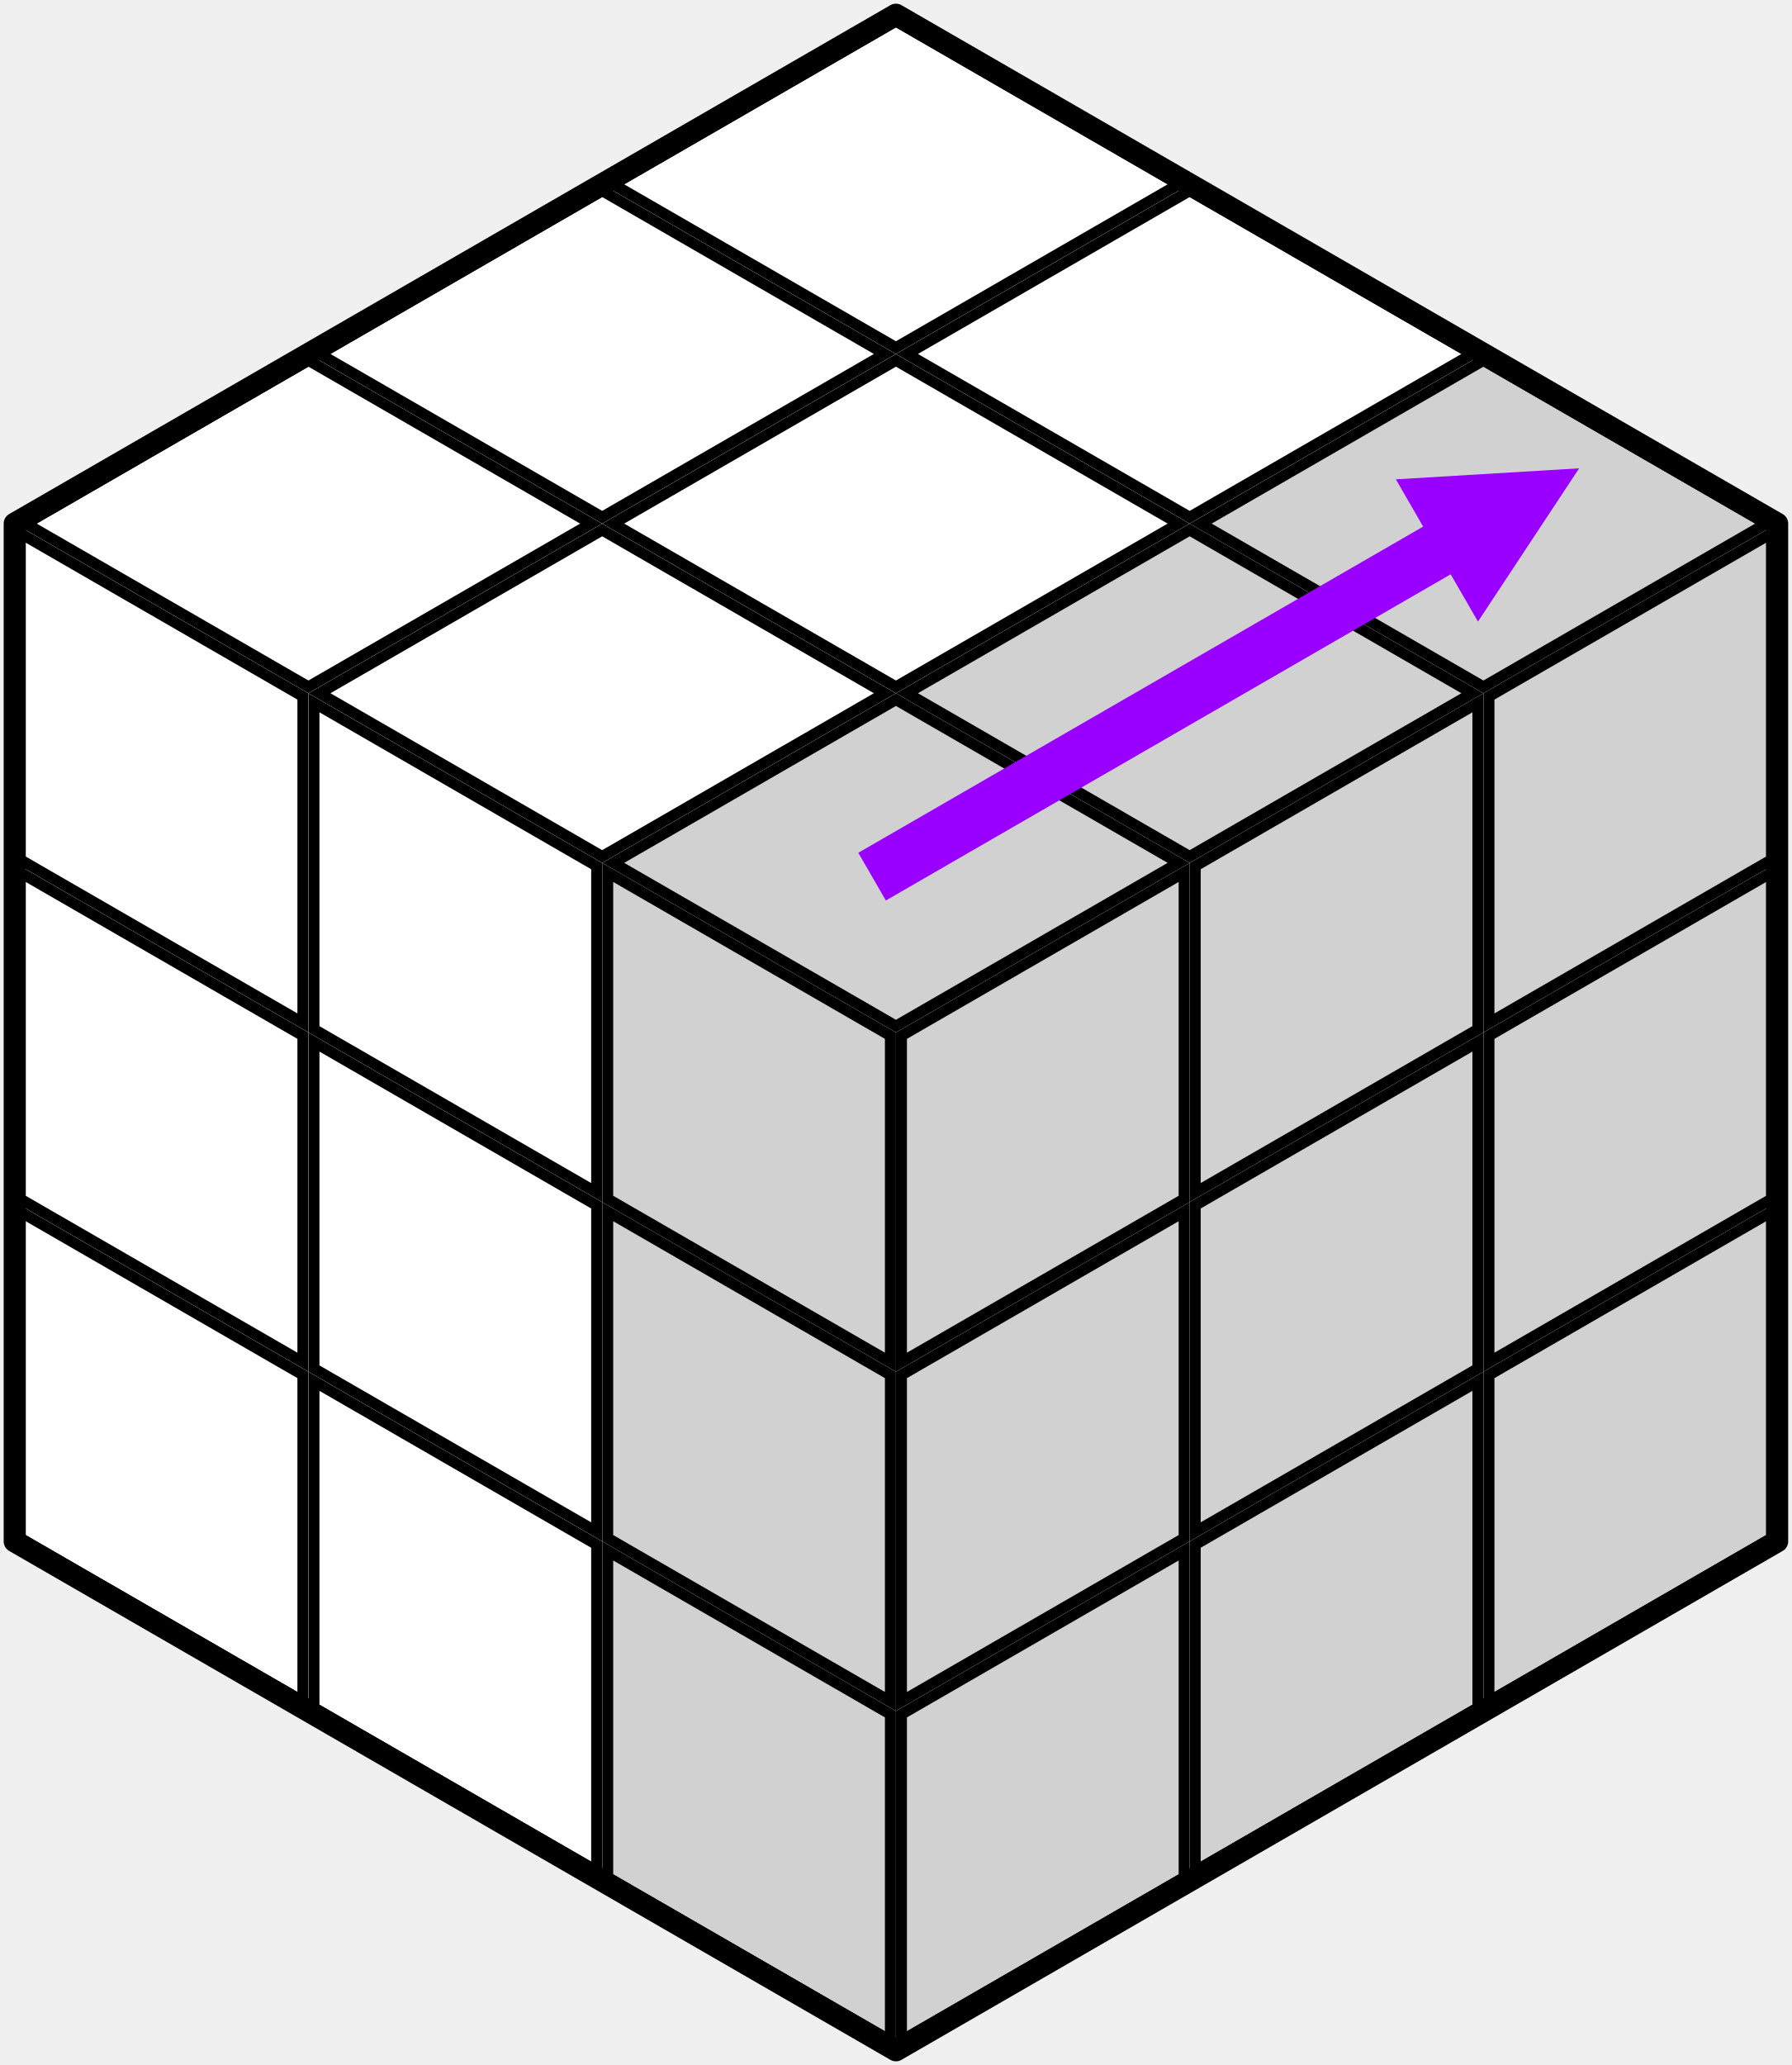
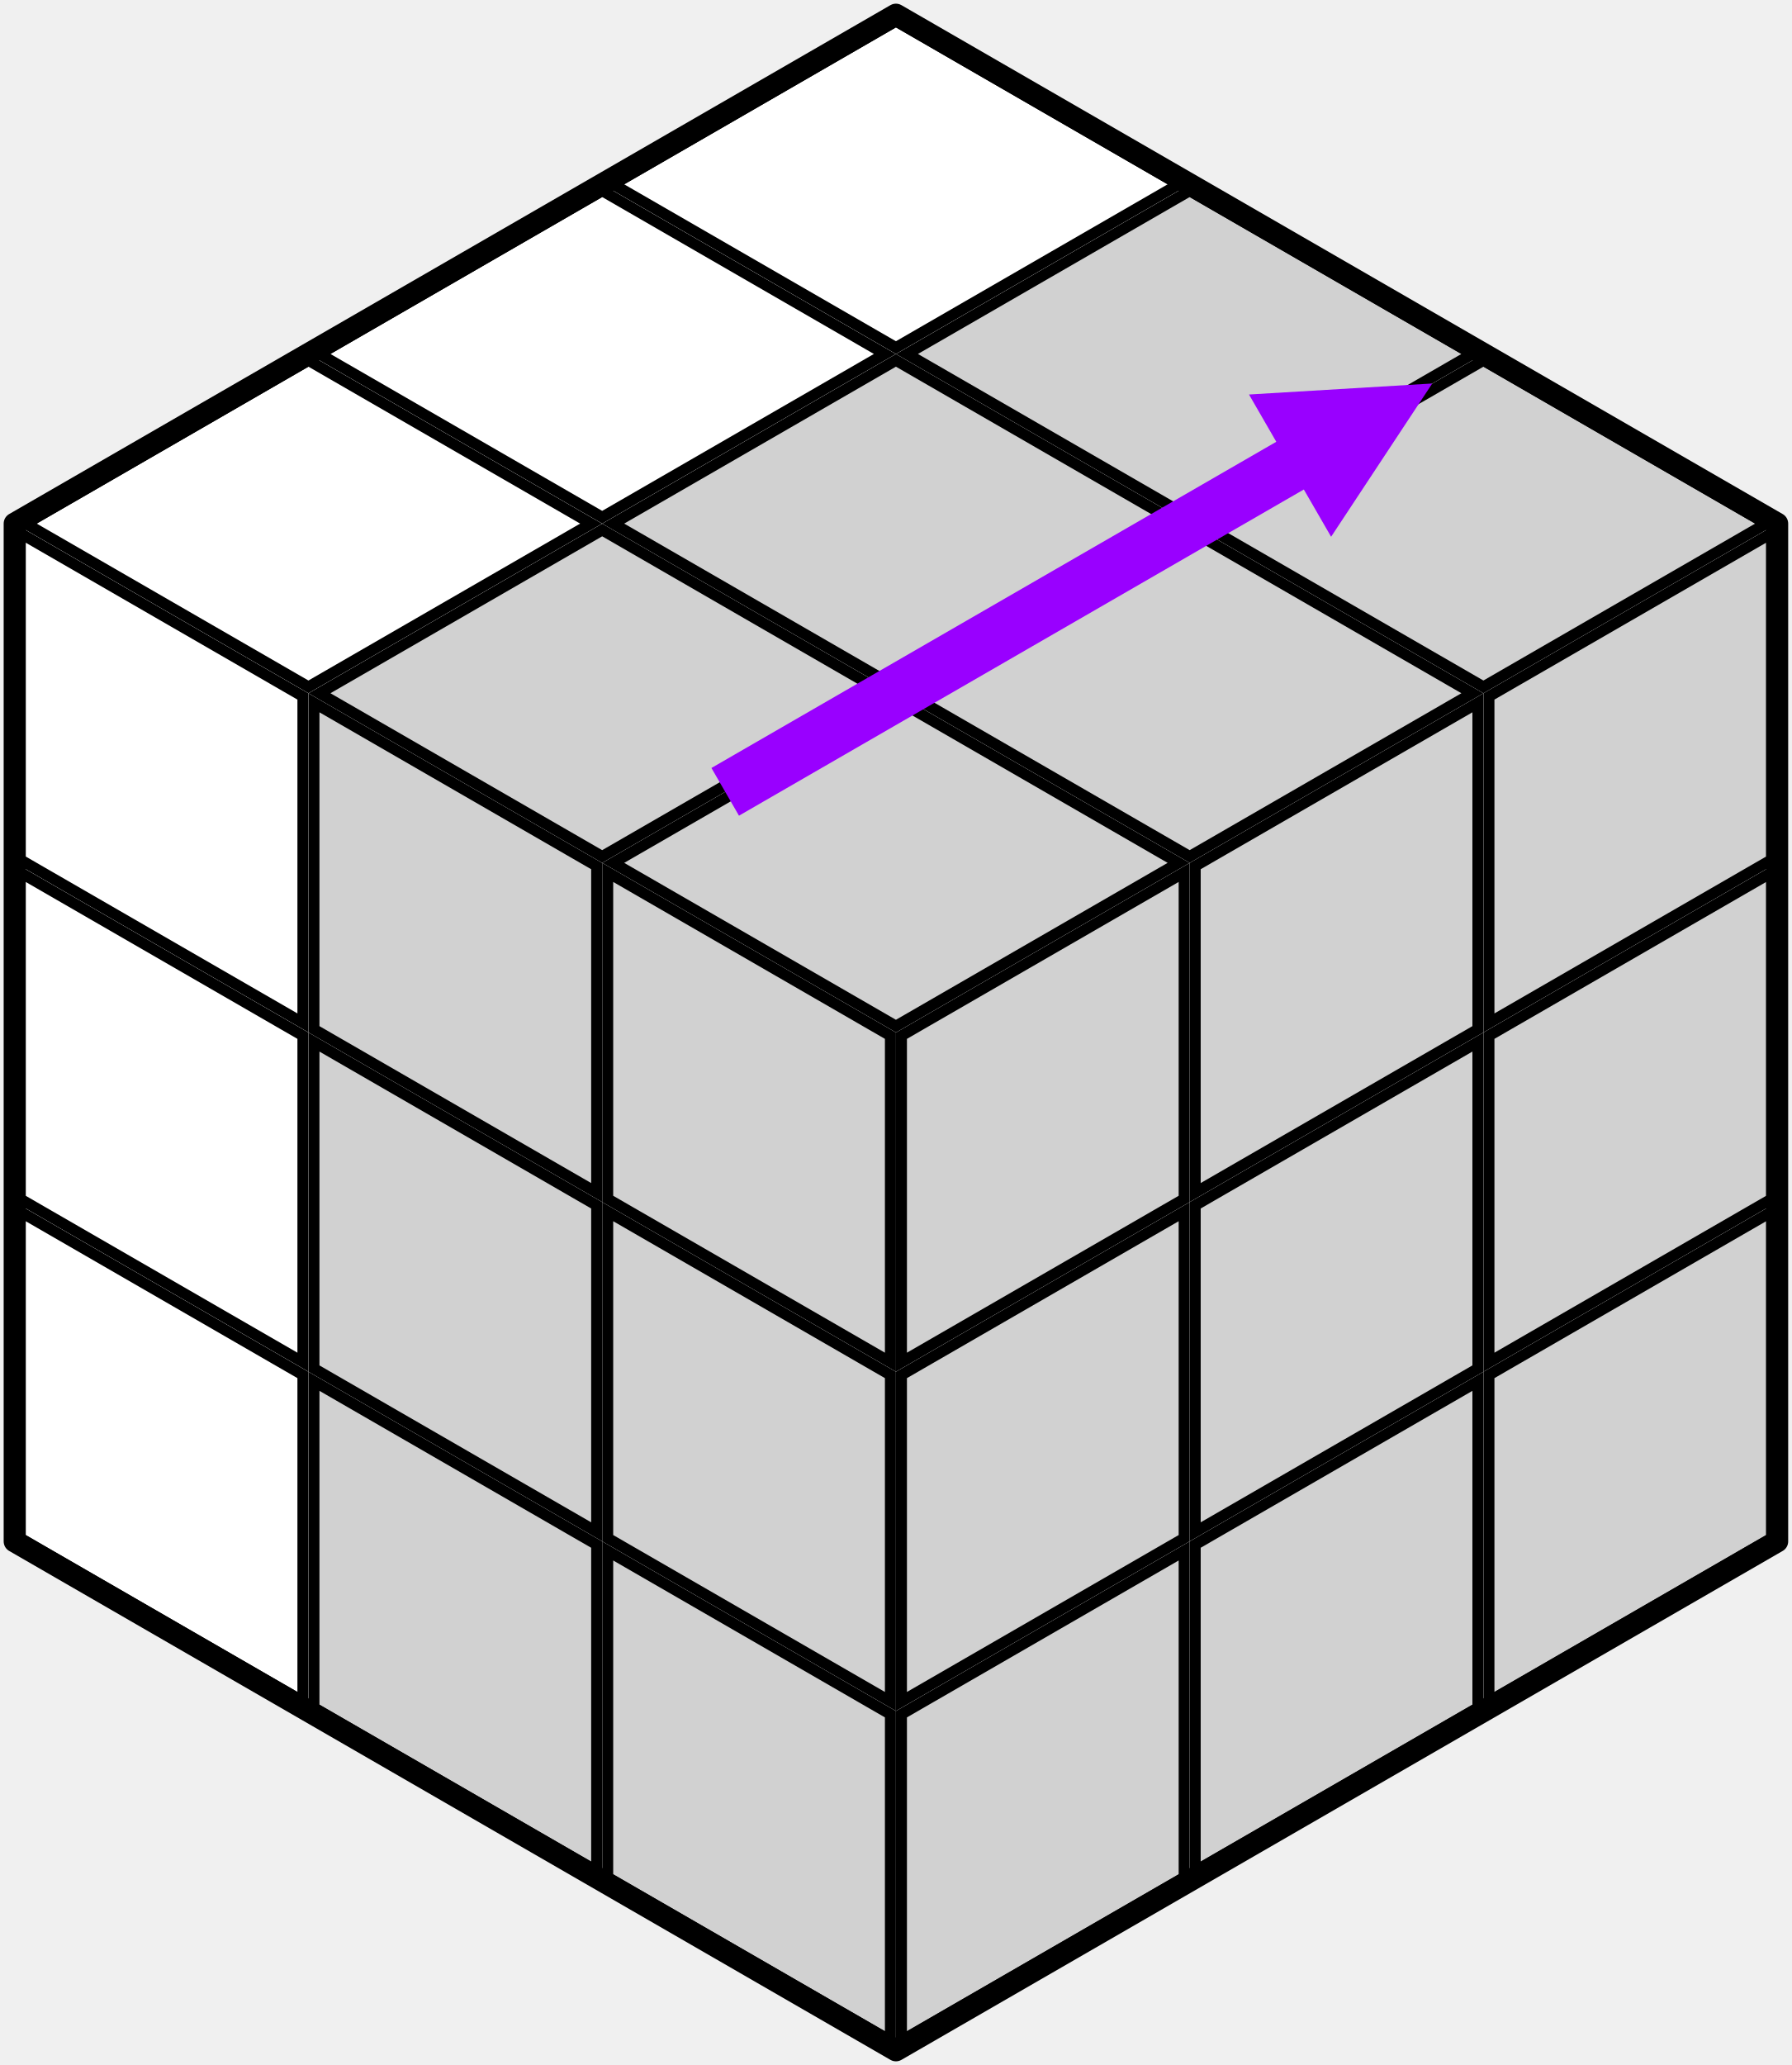
<svg xmlns="http://www.w3.org/2000/svg" style="isolation:isolate" viewBox="-1 -1 122 140.564" width="122pt" height="140.564pt">
  <defs>
-     <clipPath id="_clipPath_aVNOfHxJgiTxDN90g4Eo1UuGOIYjXiv9">
+     <clipPath id="_clipPath_bqK5J2imzDsDDlUK6qresf9cOjJkhj4g">
      <rect x="-1" y="-1" width="122" height="140.564" />
    </clipPath>
  </defs>
-   <g clip-path="url(#_clipPath_aVNOfHxJgiTxDN90g4Eo1UuGOIYjXiv9)">
-     <mask id="_mask_cVBqNuuq9i6a7PSo5akYQt7bsTGRiHV3">
+   <g clip-path="url(#_clipPath_bqK5J2imzDsDDlUK6qresf9cOjJkhj4g)">
+     <mask id="_mask_X3kRhFwwbhj1cHXCpRy6evh1PkkyB4F6">
      <path d=" M 120 57.735 L 100 69.282 L 100 46.188 L 120 34.641 L 120 57.735 Z " fill="white" stroke="none" />
    </mask>
    <path d=" M 120 57.735 L 100 69.282 L 100 46.188 L 120 34.641 L 120 57.735 Z " fill="rgb(209,209,209)" />
-     <path d=" M 120 57.735 L 100 69.282 L 100 46.188 L 120 34.641 L 120 57.735 Z " fill="rgb(209,209,209)" mask="url(#_mask_cVBqNuuq9i6a7PSo5akYQt7bsTGRiHV3)" vector-effect="non-scaling-stroke" stroke-width="2" stroke="rgb(0,0,0)" stroke-linejoin="round" stroke-linecap="round" stroke-miterlimit="3" />
-     <mask id="_mask_VugFLo1ZtGZgVzTUjaSklLirqw05D9LO">
+     <path d=" M 120 57.735 L 100 69.282 L 100 46.188 L 120 34.641 L 120 57.735 Z " fill="rgb(209,209,209)" mask="url(#_mask_X3kRhFwwbhj1cHXCpRy6evh1PkkyB4F6)" vector-effect="non-scaling-stroke" stroke-width="2" stroke="rgb(0,0,0)" stroke-linejoin="round" stroke-linecap="round" stroke-miterlimit="3" />
+     <mask id="_mask_VbrBsZEeI0cOTxPWFGzy5MafA4IW9L9Z">
      <path d=" M 100 69.282 L 80 80.829 L 80 57.735 L 100 46.188 L 100 69.282 Z " fill="white" stroke="none" />
    </mask>
    <path d=" M 100 69.282 L 80 80.829 L 80 57.735 L 100 46.188 L 100 69.282 Z " fill="rgb(209,209,209)" />
-     <path d=" M 100 69.282 L 80 80.829 L 80 57.735 L 100 46.188 L 100 69.282 Z " fill="rgb(209,209,209)" mask="url(#_mask_VugFLo1ZtGZgVzTUjaSklLirqw05D9LO)" vector-effect="non-scaling-stroke" stroke-width="2" stroke="rgb(0,0,0)" stroke-linejoin="round" stroke-linecap="round" stroke-miterlimit="3" />
-     <mask id="_mask_ARkQ7sdBXPOSeRaxHnYAvCzDmnCmrYGL">
+     <path d=" M 100 69.282 L 80 80.829 L 80 57.735 L 100 46.188 L 100 69.282 Z " fill="rgb(209,209,209)" mask="url(#_mask_VbrBsZEeI0cOTxPWFGzy5MafA4IW9L9Z)" vector-effect="non-scaling-stroke" stroke-width="2" stroke="rgb(0,0,0)" stroke-linejoin="round" stroke-linecap="round" stroke-miterlimit="3" />
+     <mask id="_mask_oKFIT7wxeBeGMKGgb1hjtd1tU1xU3BKJ">
      <path d=" M 80 80.829 L 60 92.376 L 60 69.282 L 80 57.735 L 80 80.829 Z " fill="white" stroke="none" />
    </mask>
    <path d=" M 80 80.829 L 60 92.376 L 60 69.282 L 80 57.735 L 80 80.829 Z " fill="rgb(209,209,209)" />
-     <path d=" M 80 80.829 L 60 92.376 L 60 69.282 L 80 57.735 L 80 80.829 Z " fill="rgb(209,209,209)" mask="url(#_mask_ARkQ7sdBXPOSeRaxHnYAvCzDmnCmrYGL)" vector-effect="non-scaling-stroke" stroke-width="2" stroke="rgb(0,0,0)" stroke-linejoin="round" stroke-linecap="round" stroke-miterlimit="3" />
-     <mask id="_mask_5SOHO2gxQIJMH4vsnSj7jrJ1mlBJV7OE">
+     <path d=" M 80 80.829 L 60 92.376 L 60 69.282 L 80 57.735 L 80 80.829 Z " fill="rgb(209,209,209)" mask="url(#_mask_oKFIT7wxeBeGMKGgb1hjtd1tU1xU3BKJ)" vector-effect="non-scaling-stroke" stroke-width="2" stroke="rgb(0,0,0)" stroke-linejoin="round" stroke-linecap="round" stroke-miterlimit="3" />
+     <mask id="_mask_Jppsv2W0orKjCz3e1EIFbaWB3gn8WskW">
      <path d=" M 60 46.188 L 40 57.735 L 60 69.282 L 80 57.735 L 60 46.188 Z " fill="white" stroke="none" />
    </mask>
    <path d=" M 60 46.188 L 40 57.735 L 60 69.282 L 80 57.735 L 60 46.188 Z " fill="rgb(209,209,209)" />
-     <path d=" M 60 46.188 L 40 57.735 L 60 69.282 L 80 57.735 L 60 46.188 Z " fill="rgb(209,209,209)" mask="url(#_mask_5SOHO2gxQIJMH4vsnSj7jrJ1mlBJV7OE)" vector-effect="non-scaling-stroke" stroke-width="2" stroke="rgb(0,0,0)" stroke-linejoin="round" stroke-linecap="round" stroke-miterlimit="3" />
-     <mask id="_mask_I9iYw5HDzKMueDUeDasa5WTDP7Lgyu9Q">
+     <path d=" M 60 46.188 L 40 57.735 L 60 69.282 L 80 57.735 L 60 46.188 Z " fill="rgb(209,209,209)" mask="url(#_mask_Jppsv2W0orKjCz3e1EIFbaWB3gn8WskW)" vector-effect="non-scaling-stroke" stroke-width="2" stroke="rgb(0,0,0)" stroke-linejoin="round" stroke-linecap="round" stroke-miterlimit="3" />
+     <mask id="_mask_YEOzIx0bO364sioT3jUmPAdh7DniSJ4G">
      <path d=" M 40 80.829 L 40 57.735 L 60 69.282 L 60 92.376 L 40 80.829 Z " fill="white" stroke="none" />
    </mask>
    <path d=" M 40 80.829 L 40 57.735 L 60 69.282 L 60 92.376 L 40 80.829 Z " fill="rgb(209,209,209)" />
-     <path d=" M 40 80.829 L 40 57.735 L 60 69.282 L 60 92.376 L 40 80.829 Z " fill="rgb(209,209,209)" mask="url(#_mask_I9iYw5HDzKMueDUeDasa5WTDP7Lgyu9Q)" vector-effect="non-scaling-stroke" stroke-width="2" stroke="rgb(0,0,0)" stroke-linejoin="round" stroke-linecap="round" stroke-miterlimit="3" />
-     <mask id="_mask_eNPKUgJVrAh8IN9mVIirHIRfKQF9MFek">
+     <path d=" M 40 80.829 L 40 57.735 L 60 69.282 L 60 92.376 L 40 80.829 Z " fill="rgb(209,209,209)" mask="url(#_mask_YEOzIx0bO364sioT3jUmPAdh7DniSJ4G)" vector-effect="non-scaling-stroke" stroke-width="2" stroke="rgb(0,0,0)" stroke-linejoin="round" stroke-linecap="round" stroke-miterlimit="3" />
+     <mask id="_mask_MFCHOdCLAGUj28wPVzVhUrPBg3UAVioR">
      <path d=" M 20 69.282 L 20 46.188 L 40 57.735 L 40 80.829 L 20 69.282 Z " fill="white" stroke="none" />
    </mask>
-     <path d=" M 20 69.282 L 20 46.188 L 40 57.735 L 40 80.829 L 20 69.282 Z " fill="rgb(255,255,255)" />
-     <path d=" M 20 69.282 L 20 46.188 L 40 57.735 L 40 80.829 L 20 69.282 Z " fill="rgb(255,255,255)" mask="url(#_mask_eNPKUgJVrAh8IN9mVIirHIRfKQF9MFek)" vector-effect="non-scaling-stroke" stroke-width="2" stroke="rgb(0,0,0)" stroke-linejoin="round" stroke-linecap="round" stroke-miterlimit="3" />
-     <mask id="_mask_7U0WDleyLYq2HFgDqmfKILNNgcVhEhs5">
+     <path d=" M 20 69.282 L 20 46.188 L 40 57.735 L 40 80.829 L 20 69.282 Z " fill="rgb(209,209,209)" />
+     <path d=" M 20 69.282 L 20 46.188 L 40 57.735 L 40 80.829 L 20 69.282 Z " fill="rgb(209,209,209)" mask="url(#_mask_MFCHOdCLAGUj28wPVzVhUrPBg3UAVioR)" vector-effect="non-scaling-stroke" stroke-width="2" stroke="rgb(0,0,0)" stroke-linejoin="round" stroke-linecap="round" stroke-miterlimit="3" />
+     <mask id="_mask_RvgEjyildbwid0gWRFPJFH2zSAtpclrK">
      <path d=" M 0 57.735 L 0 34.641 L 20 46.188 L 20 69.282 L 0 57.735 Z " fill="white" stroke="none" />
    </mask>
    <path d=" M 0 57.735 L 0 34.641 L 20 46.188 L 20 69.282 L 0 57.735 Z " fill="rgb(255,255,255)" />
-     <path d=" M 0 57.735 L 0 34.641 L 20 46.188 L 20 69.282 L 0 57.735 Z " fill="rgb(255,255,255)" mask="url(#_mask_7U0WDleyLYq2HFgDqmfKILNNgcVhEhs5)" vector-effect="non-scaling-stroke" stroke-width="2" stroke="rgb(0,0,0)" stroke-linejoin="round" stroke-linecap="round" stroke-miterlimit="3" />
-     <mask id="_mask_ZXgwIp81MyAgyQoamnaOOTSwY96UHC7h">
+     <path d=" M 0 57.735 L 0 34.641 L 20 46.188 L 20 69.282 L 0 57.735 Z " fill="rgb(255,255,255)" mask="url(#_mask_RvgEjyildbwid0gWRFPJFH2zSAtpclrK)" vector-effect="non-scaling-stroke" stroke-width="2" stroke="rgb(0,0,0)" stroke-linejoin="round" stroke-linecap="round" stroke-miterlimit="3" />
+     <mask id="_mask_61B67KcddXHt2WHOOiXzbV7HZ8qqYZee">
      <path d=" M 40 103.923 L 40 80.829 L 60 92.376 L 60 115.47 L 40 103.923 Z " fill="white" stroke="none" />
    </mask>
    <path d=" M 40 103.923 L 40 80.829 L 60 92.376 L 60 115.47 L 40 103.923 Z " fill="rgb(209,209,209)" />
-     <path d=" M 40 103.923 L 40 80.829 L 60 92.376 L 60 115.47 L 40 103.923 Z " fill="rgb(209,209,209)" mask="url(#_mask_ZXgwIp81MyAgyQoamnaOOTSwY96UHC7h)" vector-effect="non-scaling-stroke" stroke-width="2" stroke="rgb(0,0,0)" stroke-linejoin="round" stroke-linecap="round" stroke-miterlimit="3" />
-     <mask id="_mask_fQbRUgmtTb7ndCmnmERV8sKVc3rxyUPN">
+     <path d=" M 40 103.923 L 40 80.829 L 60 92.376 L 60 115.47 L 40 103.923 Z " fill="rgb(209,209,209)" mask="url(#_mask_61B67KcddXHt2WHOOiXzbV7HZ8qqYZee)" vector-effect="non-scaling-stroke" stroke-width="2" stroke="rgb(0,0,0)" stroke-linejoin="round" stroke-linecap="round" stroke-miterlimit="3" />
+     <mask id="_mask_Skr1ZJbmLlzA9xgvA9EhDz8F8sW4odrt">
      <path d=" M 20 92.376 L 20 69.282 L 40 80.829 L 40 103.923 L 20 92.376 Z " fill="white" stroke="none" />
    </mask>
-     <path d=" M 20 92.376 L 20 69.282 L 40 80.829 L 40 103.923 L 20 92.376 Z " fill="rgb(255,255,255)" />
-     <path d=" M 20 92.376 L 20 69.282 L 40 80.829 L 40 103.923 L 20 92.376 Z " fill="rgb(255,255,255)" mask="url(#_mask_fQbRUgmtTb7ndCmnmERV8sKVc3rxyUPN)" vector-effect="non-scaling-stroke" stroke-width="2" stroke="rgb(0,0,0)" stroke-linejoin="round" stroke-linecap="round" stroke-miterlimit="3" />
-     <mask id="_mask_bSOC5tDJjTeYTNhDvFao3sT0ElzaQr1n">
+     <path d=" M 20 92.376 L 20 69.282 L 40 80.829 L 40 103.923 L 20 92.376 Z " fill="rgb(209,209,209)" />
+     <path d=" M 20 92.376 L 20 69.282 L 40 80.829 L 40 103.923 L 20 92.376 Z " fill="rgb(209,209,209)" mask="url(#_mask_Skr1ZJbmLlzA9xgvA9EhDz8F8sW4odrt)" vector-effect="non-scaling-stroke" stroke-width="2" stroke="rgb(0,0,0)" stroke-linejoin="round" stroke-linecap="round" stroke-miterlimit="3" />
+     <mask id="_mask_HlhlJAExG5KiaNkGTBSjPR93zc0GhjBE">
      <path d=" M 0 80.829 L 0 57.735 L 20 69.282 L 20 92.376 L 0 80.829 Z " fill="white" stroke="none" />
    </mask>
    <path d=" M 0 80.829 L 0 57.735 L 20 69.282 L 20 92.376 L 0 80.829 Z " fill="rgb(255,255,255)" />
-     <path d=" M 0 80.829 L 0 57.735 L 20 69.282 L 20 92.376 L 0 80.829 Z " fill="rgb(255,255,255)" mask="url(#_mask_bSOC5tDJjTeYTNhDvFao3sT0ElzaQr1n)" vector-effect="non-scaling-stroke" stroke-width="2" stroke="rgb(0,0,0)" stroke-linejoin="round" stroke-linecap="round" stroke-miterlimit="3" />
-     <mask id="_mask_1li8snpgcmypmJUrTq2k8cCvPE3pI5WA">
+     <path d=" M 0 80.829 L 0 57.735 L 20 69.282 L 20 92.376 L 0 80.829 Z " fill="rgb(255,255,255)" mask="url(#_mask_HlhlJAExG5KiaNkGTBSjPR93zc0GhjBE)" vector-effect="non-scaling-stroke" stroke-width="2" stroke="rgb(0,0,0)" stroke-linejoin="round" stroke-linecap="round" stroke-miterlimit="3" />
+     <mask id="_mask_Vjju5s0vSHiBFSCyWYiDEAYuImAZubp4">
      <path d=" M 40 127.017 L 40 103.923 L 60 115.47 L 60 138.564 L 40 127.017 Z " fill="white" stroke="none" />
    </mask>
    <path d=" M 40 127.017 L 40 103.923 L 60 115.47 L 60 138.564 L 40 127.017 Z " fill="rgb(209,209,209)" />
-     <path d=" M 40 127.017 L 40 103.923 L 60 115.47 L 60 138.564 L 40 127.017 Z " fill="rgb(209,209,209)" mask="url(#_mask_1li8snpgcmypmJUrTq2k8cCvPE3pI5WA)" vector-effect="non-scaling-stroke" stroke-width="2" stroke="rgb(0,0,0)" stroke-linejoin="round" stroke-linecap="round" stroke-miterlimit="3" />
-     <mask id="_mask_61JElb8wwr8jIKM5OnsWVMomJqMUu786">
+     <path d=" M 40 127.017 L 40 103.923 L 60 115.47 L 60 138.564 L 40 127.017 Z " fill="rgb(209,209,209)" mask="url(#_mask_Vjju5s0vSHiBFSCyWYiDEAYuImAZubp4)" vector-effect="non-scaling-stroke" stroke-width="2" stroke="rgb(0,0,0)" stroke-linejoin="round" stroke-linecap="round" stroke-miterlimit="3" />
+     <mask id="_mask_3629QOO6NJvcRQuuXgtWtGudV8sWnNWL">
      <path d=" M 20 115.47 L 20 92.376 L 40 103.923 L 40 127.017 L 20 115.47 Z " fill="white" stroke="none" />
    </mask>
-     <path d=" M 20 115.47 L 20 92.376 L 40 103.923 L 40 127.017 L 20 115.47 Z " fill="rgb(255,255,255)" />
-     <path d=" M 20 115.47 L 20 92.376 L 40 103.923 L 40 127.017 L 20 115.47 Z " fill="rgb(255,255,255)" mask="url(#_mask_61JElb8wwr8jIKM5OnsWVMomJqMUu786)" vector-effect="non-scaling-stroke" stroke-width="2" stroke="rgb(0,0,0)" stroke-linejoin="round" stroke-linecap="round" stroke-miterlimit="3" />
-     <mask id="_mask_4BEl1Kuh5t37ASmKjPgxuK3t4vUV89OD">
+     <path d=" M 20 115.47 L 20 92.376 L 40 103.923 L 40 127.017 L 20 115.47 Z " fill="rgb(209,209,209)" />
+     <path d=" M 20 115.47 L 20 92.376 L 40 103.923 L 40 127.017 L 20 115.47 Z " fill="rgb(209,209,209)" mask="url(#_mask_3629QOO6NJvcRQuuXgtWtGudV8sWnNWL)" vector-effect="non-scaling-stroke" stroke-width="2" stroke="rgb(0,0,0)" stroke-linejoin="round" stroke-linecap="round" stroke-miterlimit="3" />
+     <mask id="_mask_XF4Irz0Xl5ME17Erw6v5x4cBu2olvINx">
      <path d=" M 0 103.923 L 0 80.829 L 20 92.376 L 20 115.47 L 0 103.923 Z " fill="white" stroke="none" />
    </mask>
    <path d=" M 0 103.923 L 0 80.829 L 20 92.376 L 20 115.47 L 0 103.923 Z " fill="rgb(255,255,255)" />
-     <path d=" M 0 103.923 L 0 80.829 L 20 92.376 L 20 115.47 L 0 103.923 Z " fill="rgb(255,255,255)" mask="url(#_mask_4BEl1Kuh5t37ASmKjPgxuK3t4vUV89OD)" vector-effect="non-scaling-stroke" stroke-width="2" stroke="rgb(0,0,0)" stroke-linejoin="round" stroke-linecap="round" stroke-miterlimit="3" />
-     <mask id="_mask_uG3kQKHDEPaYdEtxlBGtAakXu1abCOAj">
+     <path d=" M 0 103.923 L 0 80.829 L 20 92.376 L 20 115.47 L 0 103.923 Z " fill="rgb(255,255,255)" mask="url(#_mask_XF4Irz0Xl5ME17Erw6v5x4cBu2olvINx)" vector-effect="non-scaling-stroke" stroke-width="2" stroke="rgb(0,0,0)" stroke-linejoin="round" stroke-linecap="round" stroke-miterlimit="3" />
+     <mask id="_mask_A8hmyyjo88q9C1KdXFnLC7J7CKGQQjiI">
      <path d=" M 40 34.641 L 20 46.188 L 40 57.735 L 60 46.188 L 40 34.641 Z " fill="white" stroke="none" />
    </mask>
-     <path d=" M 40 34.641 L 20 46.188 L 40 57.735 L 60 46.188 L 40 34.641 Z " fill="rgb(255,255,255)" />
-     <path d=" M 40 34.641 L 20 46.188 L 40 57.735 L 60 46.188 L 40 34.641 Z " fill="rgb(255,255,255)" mask="url(#_mask_uG3kQKHDEPaYdEtxlBGtAakXu1abCOAj)" vector-effect="non-scaling-stroke" stroke-width="2" stroke="rgb(0,0,0)" stroke-linejoin="round" stroke-linecap="round" stroke-miterlimit="3" />
-     <mask id="_mask_DIkfLY2RsMU1ZUaWRgOXwOMdWQEzJHRX">
+     <path d=" M 40 34.641 L 20 46.188 L 40 57.735 L 60 46.188 L 40 34.641 Z " fill="rgb(209,209,209)" />
+     <path d=" M 40 34.641 L 20 46.188 L 40 57.735 L 60 46.188 L 40 34.641 Z " fill="rgb(209,209,209)" mask="url(#_mask_A8hmyyjo88q9C1KdXFnLC7J7CKGQQjiI)" vector-effect="non-scaling-stroke" stroke-width="2" stroke="rgb(0,0,0)" stroke-linejoin="round" stroke-linecap="round" stroke-miterlimit="3" />
+     <mask id="_mask_1FZso3QL6mTQRBKRtWmm3eMhHDCm6Cbk">
      <path d=" M 20 23.094 L 0 34.641 L 20 46.188 L 40 34.641 L 20 23.094 Z " fill="white" stroke="none" />
    </mask>
    <path d=" M 20 23.094 L 0 34.641 L 20 46.188 L 40 34.641 L 20 23.094 Z " fill="rgb(255,255,255)" />
-     <path d=" M 20 23.094 L 0 34.641 L 20 46.188 L 40 34.641 L 20 23.094 Z " fill="rgb(255,255,255)" mask="url(#_mask_DIkfLY2RsMU1ZUaWRgOXwOMdWQEzJHRX)" vector-effect="non-scaling-stroke" stroke-width="2" stroke="rgb(0,0,0)" stroke-linejoin="round" stroke-linecap="round" stroke-miterlimit="3" />
-     <mask id="_mask_BucU23kwkGfT6MkWGTd4a4oHV6SXeiwX">
+     <path d=" M 20 23.094 L 0 34.641 L 20 46.188 L 40 34.641 L 20 23.094 Z " fill="rgb(255,255,255)" mask="url(#_mask_1FZso3QL6mTQRBKRtWmm3eMhHDCm6Cbk)" vector-effect="non-scaling-stroke" stroke-width="2" stroke="rgb(0,0,0)" stroke-linejoin="round" stroke-linecap="round" stroke-miterlimit="3" />
+     <mask id="_mask_h5WyEYtJp4gTKkHsVSuQQ1NNGJyTZufF">
      <path d=" M 80 34.641 L 60 46.188 L 80 57.735 L 100 46.188 L 80 34.641 Z " fill="white" stroke="none" />
    </mask>
    <path d=" M 80 34.641 L 60 46.188 L 80 57.735 L 100 46.188 L 80 34.641 Z " fill="rgb(209,209,209)" />
-     <path d=" M 80 34.641 L 60 46.188 L 80 57.735 L 100 46.188 L 80 34.641 Z " fill="rgb(209,209,209)" mask="url(#_mask_BucU23kwkGfT6MkWGTd4a4oHV6SXeiwX)" vector-effect="non-scaling-stroke" stroke-width="2" stroke="rgb(0,0,0)" stroke-linejoin="round" stroke-linecap="round" stroke-miterlimit="3" />
-     <mask id="_mask_pJWQ4rliEdMDogb9DVuf2K6Jn6ssvdBg">
+     <path d=" M 80 34.641 L 60 46.188 L 80 57.735 L 100 46.188 L 80 34.641 Z " fill="rgb(209,209,209)" mask="url(#_mask_h5WyEYtJp4gTKkHsVSuQQ1NNGJyTZufF)" vector-effect="non-scaling-stroke" stroke-width="2" stroke="rgb(0,0,0)" stroke-linejoin="round" stroke-linecap="round" stroke-miterlimit="3" />
+     <mask id="_mask_f6J3YioFzhU2JuI4cWBSZBOTHFVfOCpS">
      <path d=" M 60 23.094 L 40 34.641 L 60 46.188 L 80 34.641 L 60 23.094 Z " fill="white" stroke="none" />
    </mask>
-     <path d=" M 60 23.094 L 40 34.641 L 60 46.188 L 80 34.641 L 60 23.094 Z " fill="rgb(255,255,255)" />
-     <path d=" M 60 23.094 L 40 34.641 L 60 46.188 L 80 34.641 L 60 23.094 Z " fill="rgb(255,255,255)" mask="url(#_mask_pJWQ4rliEdMDogb9DVuf2K6Jn6ssvdBg)" vector-effect="non-scaling-stroke" stroke-width="2" stroke="rgb(0,0,0)" stroke-linejoin="round" stroke-linecap="round" stroke-miterlimit="3" />
-     <mask id="_mask_Exp3rLzPSSeqNL6zyWqbjw0txL5jxnKP">
+     <path d=" M 60 23.094 L 40 34.641 L 60 46.188 L 80 34.641 L 60 23.094 Z " fill="rgb(209,209,209)" />
+     <path d=" M 60 23.094 L 40 34.641 L 60 46.188 L 80 34.641 L 60 23.094 Z " fill="rgb(209,209,209)" mask="url(#_mask_f6J3YioFzhU2JuI4cWBSZBOTHFVfOCpS)" vector-effect="non-scaling-stroke" stroke-width="2" stroke="rgb(0,0,0)" stroke-linejoin="round" stroke-linecap="round" stroke-miterlimit="3" />
+     <mask id="_mask_LV0EO492DtJMvadYikeq8SjAKEuTQz1s">
      <path d=" M 40 11.547 L 20 23.094 L 40 34.641 L 60 23.094 L 40 11.547 Z " fill="white" stroke="none" />
    </mask>
    <path d=" M 40 11.547 L 20 23.094 L 40 34.641 L 60 23.094 L 40 11.547 Z " fill="rgb(255,255,255)" />
-     <path d=" M 40 11.547 L 20 23.094 L 40 34.641 L 60 23.094 L 40 11.547 Z " fill="rgb(255,255,255)" mask="url(#_mask_Exp3rLzPSSeqNL6zyWqbjw0txL5jxnKP)" vector-effect="non-scaling-stroke" stroke-width="2" stroke="rgb(0,0,0)" stroke-linejoin="round" stroke-linecap="round" stroke-miterlimit="3" />
-     <mask id="_mask_4RsG5UWyn5Qj2mmXCv54Onax6a7VSlXP">
+     <path d=" M 40 11.547 L 20 23.094 L 40 34.641 L 60 23.094 L 40 11.547 Z " fill="rgb(255,255,255)" mask="url(#_mask_LV0EO492DtJMvadYikeq8SjAKEuTQz1s)" vector-effect="non-scaling-stroke" stroke-width="2" stroke="rgb(0,0,0)" stroke-linejoin="round" stroke-linecap="round" stroke-miterlimit="3" />
+     <mask id="_mask_JMzoHsc1UXDTXpcJb5hezmTPahiqXfnp">
      <path d=" M 100 23.094 L 80 34.641 L 100 46.188 L 120 34.641 L 100 23.094 Z " fill="white" stroke="none" />
    </mask>
    <path d=" M 100 23.094 L 80 34.641 L 100 46.188 L 120 34.641 L 100 23.094 Z " fill="rgb(209,209,209)" />
-     <path d=" M 100 23.094 L 80 34.641 L 100 46.188 L 120 34.641 L 100 23.094 Z " fill="rgb(209,209,209)" mask="url(#_mask_4RsG5UWyn5Qj2mmXCv54Onax6a7VSlXP)" vector-effect="non-scaling-stroke" stroke-width="2" stroke="rgb(0,0,0)" stroke-linejoin="round" stroke-linecap="round" stroke-miterlimit="3" />
-     <mask id="_mask_2eTdzJ2c7CZ9Sb2VYbGc7cYTxUb4iZ9Q">
+     <path d=" M 100 23.094 L 80 34.641 L 100 46.188 L 120 34.641 L 100 23.094 Z " fill="rgb(209,209,209)" mask="url(#_mask_JMzoHsc1UXDTXpcJb5hezmTPahiqXfnp)" vector-effect="non-scaling-stroke" stroke-width="2" stroke="rgb(0,0,0)" stroke-linejoin="round" stroke-linecap="round" stroke-miterlimit="3" />
+     <mask id="_mask_LImyNuBMhulVPzbV3nFFWMzn56pcewDT">
      <path d=" M 80 11.547 L 60 23.094 L 80 34.641 L 100 23.094 L 80 11.547 Z " fill="white" stroke="none" />
    </mask>
-     <path d=" M 80 11.547 L 60 23.094 L 80 34.641 L 100 23.094 L 80 11.547 Z " fill="rgb(255,255,255)" />
-     <path d=" M 80 11.547 L 60 23.094 L 80 34.641 L 100 23.094 L 80 11.547 Z " fill="rgb(255,255,255)" mask="url(#_mask_2eTdzJ2c7CZ9Sb2VYbGc7cYTxUb4iZ9Q)" vector-effect="non-scaling-stroke" stroke-width="2" stroke="rgb(0,0,0)" stroke-linejoin="round" stroke-linecap="round" stroke-miterlimit="3" />
-     <mask id="_mask_6WXG1s5PMHCLGd8iZcn6vYEOoj6SDrkt">
+     <path d=" M 80 11.547 L 60 23.094 L 80 34.641 L 100 23.094 L 80 11.547 Z " fill="rgb(209,209,209)" />
+     <path d=" M 80 11.547 L 60 23.094 L 80 34.641 L 100 23.094 L 80 11.547 Z " fill="rgb(209,209,209)" mask="url(#_mask_LImyNuBMhulVPzbV3nFFWMzn56pcewDT)" vector-effect="non-scaling-stroke" stroke-width="2" stroke="rgb(0,0,0)" stroke-linejoin="round" stroke-linecap="round" stroke-miterlimit="3" />
+     <mask id="_mask_xN5LovPS3JpIjmJJbE28XTr6r51TjkAD">
      <path d=" M 60 0 L 40 11.547 L 60 23.094 L 80 11.547 L 60 0 Z " fill="white" stroke="none" />
    </mask>
    <path d=" M 60 0 L 40 11.547 L 60 23.094 L 80 11.547 L 60 0 Z " fill="rgb(255,255,255)" />
-     <path d=" M 60 0 L 40 11.547 L 60 23.094 L 80 11.547 L 60 0 Z " fill="rgb(255,255,255)" mask="url(#_mask_6WXG1s5PMHCLGd8iZcn6vYEOoj6SDrkt)" vector-effect="non-scaling-stroke" stroke-width="2" stroke="rgb(0,0,0)" stroke-linejoin="round" stroke-linecap="round" stroke-miterlimit="3" />
-     <mask id="_mask_FpCkiYopuJiNHaQN4QvJf7MDcmIK667D">
+     <path d=" M 60 0 L 40 11.547 L 60 23.094 L 80 11.547 L 60 0 Z " fill="rgb(255,255,255)" mask="url(#_mask_xN5LovPS3JpIjmJJbE28XTr6r51TjkAD)" vector-effect="non-scaling-stroke" stroke-width="2" stroke="rgb(0,0,0)" stroke-linejoin="round" stroke-linecap="round" stroke-miterlimit="3" />
+     <mask id="_mask_vBxsckQ6pYPNY79L9teMVnLRiJRZIaAc">
      <path d=" M 120 80.829 L 100 92.376 L 100 69.282 L 120 57.735 L 120 80.829 Z " fill="white" stroke="none" />
    </mask>
    <path d=" M 120 80.829 L 100 92.376 L 100 69.282 L 120 57.735 L 120 80.829 Z " fill="rgb(209,209,209)" />
-     <path d=" M 120 80.829 L 100 92.376 L 100 69.282 L 120 57.735 L 120 80.829 Z " fill="rgb(209,209,209)" mask="url(#_mask_FpCkiYopuJiNHaQN4QvJf7MDcmIK667D)" vector-effect="non-scaling-stroke" stroke-width="2" stroke="rgb(0,0,0)" stroke-linejoin="round" stroke-linecap="round" stroke-miterlimit="3" />
-     <mask id="_mask_VkfKoX5a8s0QZxV6mBITcRB1fhC9x3K5">
+     <path d=" M 120 80.829 L 100 92.376 L 100 69.282 L 120 57.735 L 120 80.829 Z " fill="rgb(209,209,209)" mask="url(#_mask_vBxsckQ6pYPNY79L9teMVnLRiJRZIaAc)" vector-effect="non-scaling-stroke" stroke-width="2" stroke="rgb(0,0,0)" stroke-linejoin="round" stroke-linecap="round" stroke-miterlimit="3" />
+     <mask id="_mask_AGe7ortYA4dvGH3sATcseCoF0Vy5udml">
      <path d=" M 100 92.376 L 80 103.923 L 80 80.829 L 100 69.282 L 100 92.376 Z " fill="white" stroke="none" />
    </mask>
    <path d=" M 100 92.376 L 80 103.923 L 80 80.829 L 100 69.282 L 100 92.376 Z " fill="rgb(209,209,209)" />
-     <path d=" M 100 92.376 L 80 103.923 L 80 80.829 L 100 69.282 L 100 92.376 Z " fill="rgb(209,209,209)" mask="url(#_mask_VkfKoX5a8s0QZxV6mBITcRB1fhC9x3K5)" vector-effect="non-scaling-stroke" stroke-width="2" stroke="rgb(0,0,0)" stroke-linejoin="round" stroke-linecap="round" stroke-miterlimit="3" />
-     <mask id="_mask_lG4F5ET3mVcA11dk2i5aBUik9VqMiqN7">
+     <path d=" M 100 92.376 L 80 103.923 L 80 80.829 L 100 69.282 L 100 92.376 Z " fill="rgb(209,209,209)" mask="url(#_mask_AGe7ortYA4dvGH3sATcseCoF0Vy5udml)" vector-effect="non-scaling-stroke" stroke-width="2" stroke="rgb(0,0,0)" stroke-linejoin="round" stroke-linecap="round" stroke-miterlimit="3" />
+     <mask id="_mask_SSCRbBKeg5SfgLmxn7HfVTcsscyX4ZbX">
      <path d=" M 80 103.923 L 60 115.47 L 60 92.376 L 80 80.829 L 80 103.923 Z " fill="white" stroke="none" />
    </mask>
    <path d=" M 80 103.923 L 60 115.47 L 60 92.376 L 80 80.829 L 80 103.923 Z " fill="rgb(209,209,209)" />
-     <path d=" M 80 103.923 L 60 115.47 L 60 92.376 L 80 80.829 L 80 103.923 Z " fill="rgb(209,209,209)" mask="url(#_mask_lG4F5ET3mVcA11dk2i5aBUik9VqMiqN7)" vector-effect="non-scaling-stroke" stroke-width="2" stroke="rgb(0,0,0)" stroke-linejoin="round" stroke-linecap="round" stroke-miterlimit="3" />
-     <mask id="_mask_oXXjq4VmmrW1I9Yu5AN7Wj6PVJXaZmwG">
+     <path d=" M 80 103.923 L 60 115.47 L 60 92.376 L 80 80.829 L 80 103.923 Z " fill="rgb(209,209,209)" mask="url(#_mask_SSCRbBKeg5SfgLmxn7HfVTcsscyX4ZbX)" vector-effect="non-scaling-stroke" stroke-width="2" stroke="rgb(0,0,0)" stroke-linejoin="round" stroke-linecap="round" stroke-miterlimit="3" />
+     <mask id="_mask_nQh1qzOl8tCaBMcWbvdwmHMn9oGfkOkH">
      <path d=" M 120 103.923 L 100 115.47 L 100 92.376 L 120 80.829 L 120 103.923 Z " fill="white" stroke="none" />
    </mask>
    <path d=" M 120 103.923 L 100 115.47 L 100 92.376 L 120 80.829 L 120 103.923 Z " fill="rgb(209,209,209)" />
-     <path d=" M 120 103.923 L 100 115.47 L 100 92.376 L 120 80.829 L 120 103.923 Z " fill="rgb(209,209,209)" mask="url(#_mask_oXXjq4VmmrW1I9Yu5AN7Wj6PVJXaZmwG)" vector-effect="non-scaling-stroke" stroke-width="2" stroke="rgb(0,0,0)" stroke-linejoin="round" stroke-linecap="round" stroke-miterlimit="3" />
-     <mask id="_mask_YZGhNzDb4994s9W8kKVOIXfWstRLd6ld">
+     <path d=" M 120 103.923 L 100 115.47 L 100 92.376 L 120 80.829 L 120 103.923 Z " fill="rgb(209,209,209)" mask="url(#_mask_nQh1qzOl8tCaBMcWbvdwmHMn9oGfkOkH)" vector-effect="non-scaling-stroke" stroke-width="2" stroke="rgb(0,0,0)" stroke-linejoin="round" stroke-linecap="round" stroke-miterlimit="3" />
+     <mask id="_mask_CivzE5el8jkQtFZJDrv0yNAqg5PDnOAo">
      <path d=" M 100 115.47 L 80 127.017 L 80 103.923 L 100 92.376 L 100 115.47 Z " fill="white" stroke="none" />
    </mask>
    <path d=" M 100 115.47 L 80 127.017 L 80 103.923 L 100 92.376 L 100 115.47 Z " fill="rgb(209,209,209)" />
-     <path d=" M 100 115.47 L 80 127.017 L 80 103.923 L 100 92.376 L 100 115.47 Z " fill="rgb(209,209,209)" mask="url(#_mask_YZGhNzDb4994s9W8kKVOIXfWstRLd6ld)" vector-effect="non-scaling-stroke" stroke-width="2" stroke="rgb(0,0,0)" stroke-linejoin="round" stroke-linecap="round" stroke-miterlimit="3" />
-     <mask id="_mask_dOBfLZ9OsneppDC6S9fSYmHmUe0sFgFS">
+     <path d=" M 100 115.47 L 80 127.017 L 80 103.923 L 100 92.376 L 100 115.47 Z " fill="rgb(209,209,209)" mask="url(#_mask_CivzE5el8jkQtFZJDrv0yNAqg5PDnOAo)" vector-effect="non-scaling-stroke" stroke-width="2" stroke="rgb(0,0,0)" stroke-linejoin="round" stroke-linecap="round" stroke-miterlimit="3" />
+     <mask id="_mask_zaHi43StrZ2EJn4aecjQ9JWjy3BZbBhA">
      <path d=" M 80 127.017 L 60 138.564 L 60 115.47 L 80 103.923 L 80 127.017 Z " fill="white" stroke="none" />
    </mask>
    <path d=" M 80 127.017 L 60 138.564 L 60 115.47 L 80 103.923 L 80 127.017 Z " fill="rgb(209,209,209)" />
-     <path d=" M 80 127.017 L 60 138.564 L 60 115.47 L 80 103.923 L 80 127.017 Z " fill="rgb(209,209,209)" mask="url(#_mask_dOBfLZ9OsneppDC6S9fSYmHmUe0sFgFS)" vector-effect="non-scaling-stroke" stroke-width="2" stroke="rgb(0,0,0)" stroke-linejoin="round" stroke-linecap="round" stroke-miterlimit="3" />
+     <path d=" M 80 127.017 L 60 138.564 L 60 115.47 L 80 103.923 L 80 127.017 Z " fill="rgb(209,209,209)" mask="url(#_mask_zaHi43StrZ2EJn4aecjQ9JWjy3BZbBhA)" vector-effect="non-scaling-stroke" stroke-width="2" stroke="rgb(0,0,0)" stroke-linejoin="round" stroke-linecap="round" stroke-miterlimit="3" />
    <path d=" M 120 103.923 L 60 138.564 L 0 103.923 L 0 34.641 L 60 0 L 120 34.641 L 120 103.923 Z " fill="none" vector-effect="non-scaling-stroke" stroke-width="2" stroke="rgb(0,0,0)" stroke-linejoin="round" stroke-linecap="round" stroke-miterlimit="3" />
-     <line x1="60" y1="57.735" x2="100" y2="34.641" vector-effect="non-scaling-stroke" stroke-width="5" stroke="rgb(153,0,255)" stroke-linejoin="miter" stroke-linecap="square" stroke-miterlimit="3" />
-     <path d=" M 99.629 41.31 L 106.516 30.879 L 94.039 31.628 Z " fill="rgb(153,0,255)" stroke="none" />
+     <line x1="50" y1="51.962" x2="90" y2="28.868" vector-effect="non-scaling-stroke" stroke-width="5" stroke="rgb(153,0,255)" stroke-linejoin="miter" stroke-linecap="square" stroke-miterlimit="3" />
+     <path d=" M 89.629 35.537 L 96.516 25.105 L 84.039 25.854 Z " fill="rgb(153,0,255)" stroke="none" />
  </g>
</svg>
